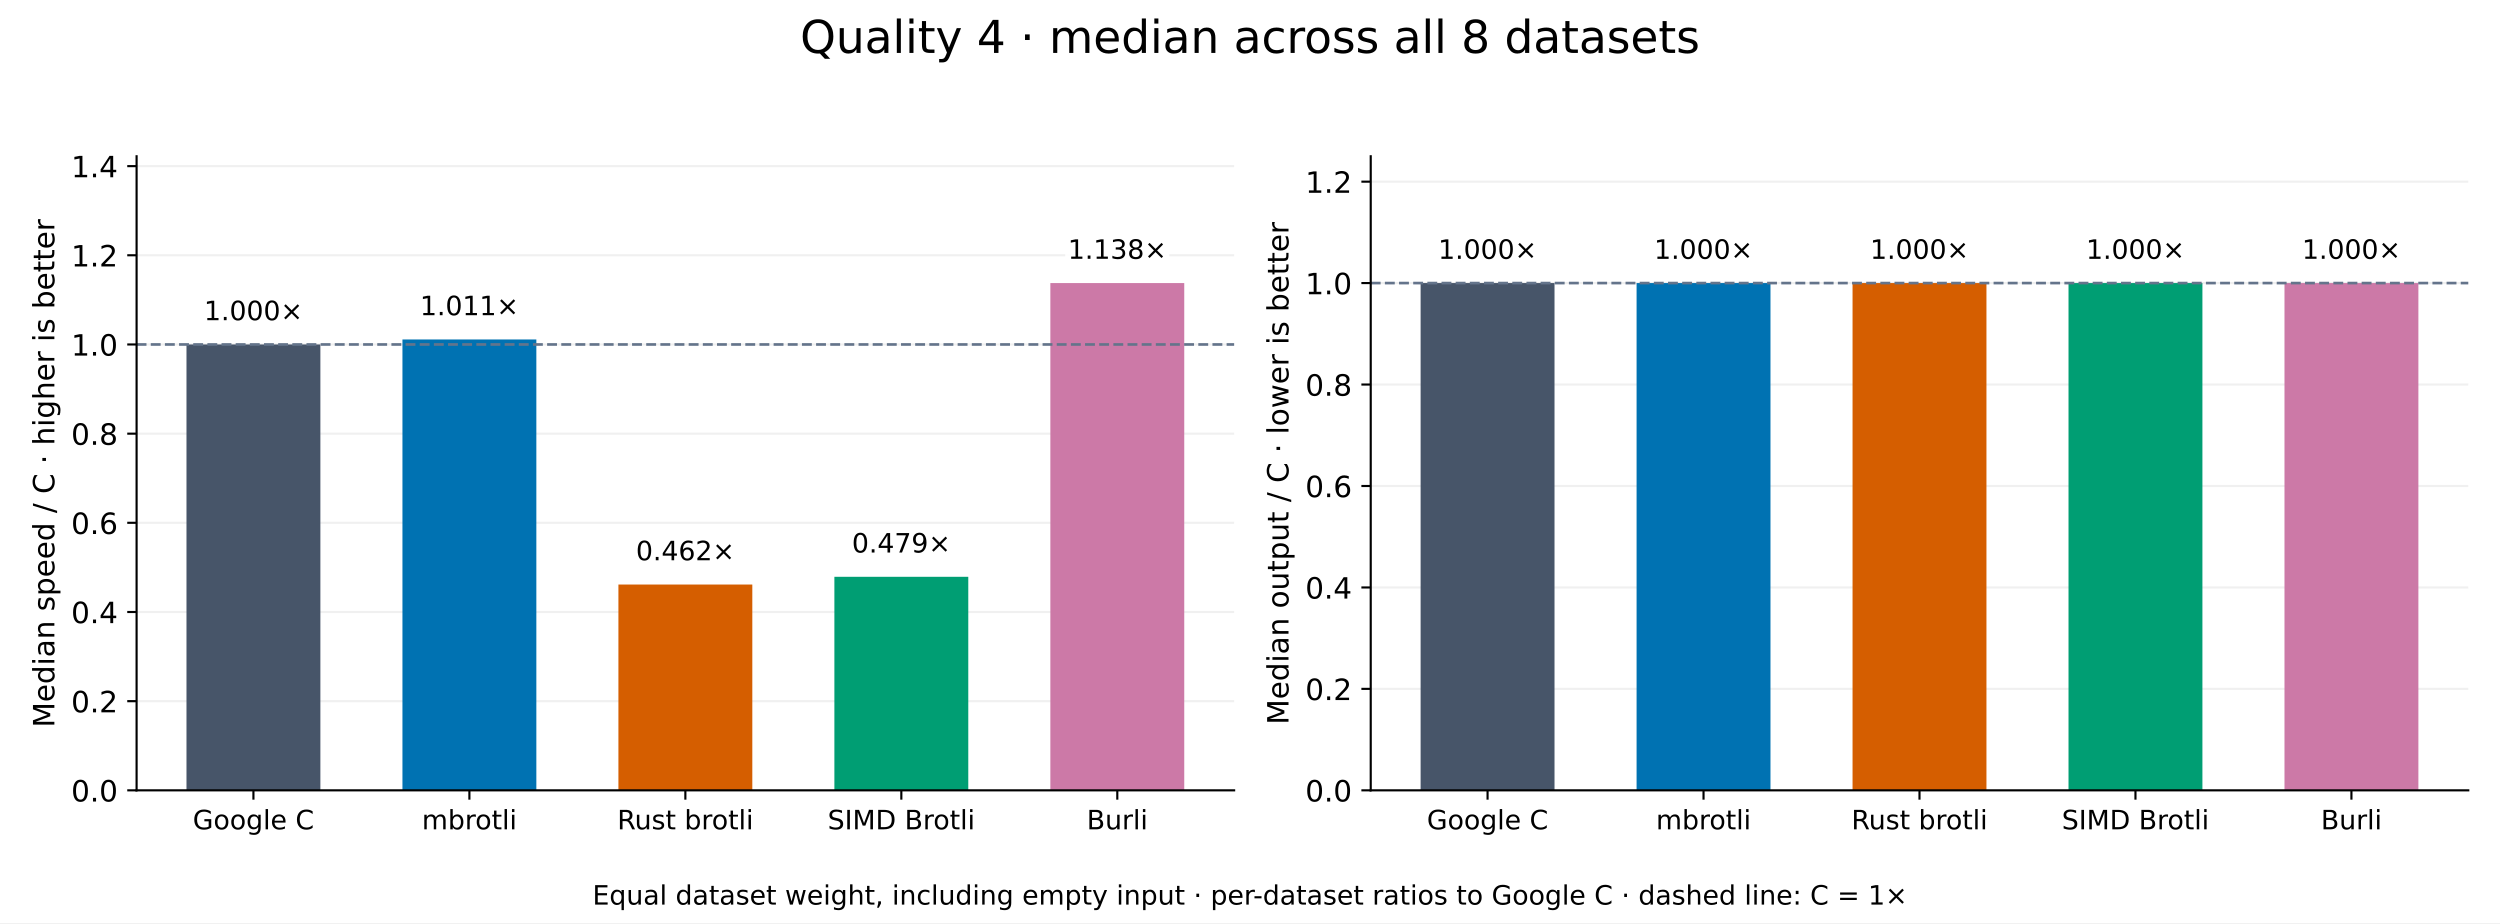
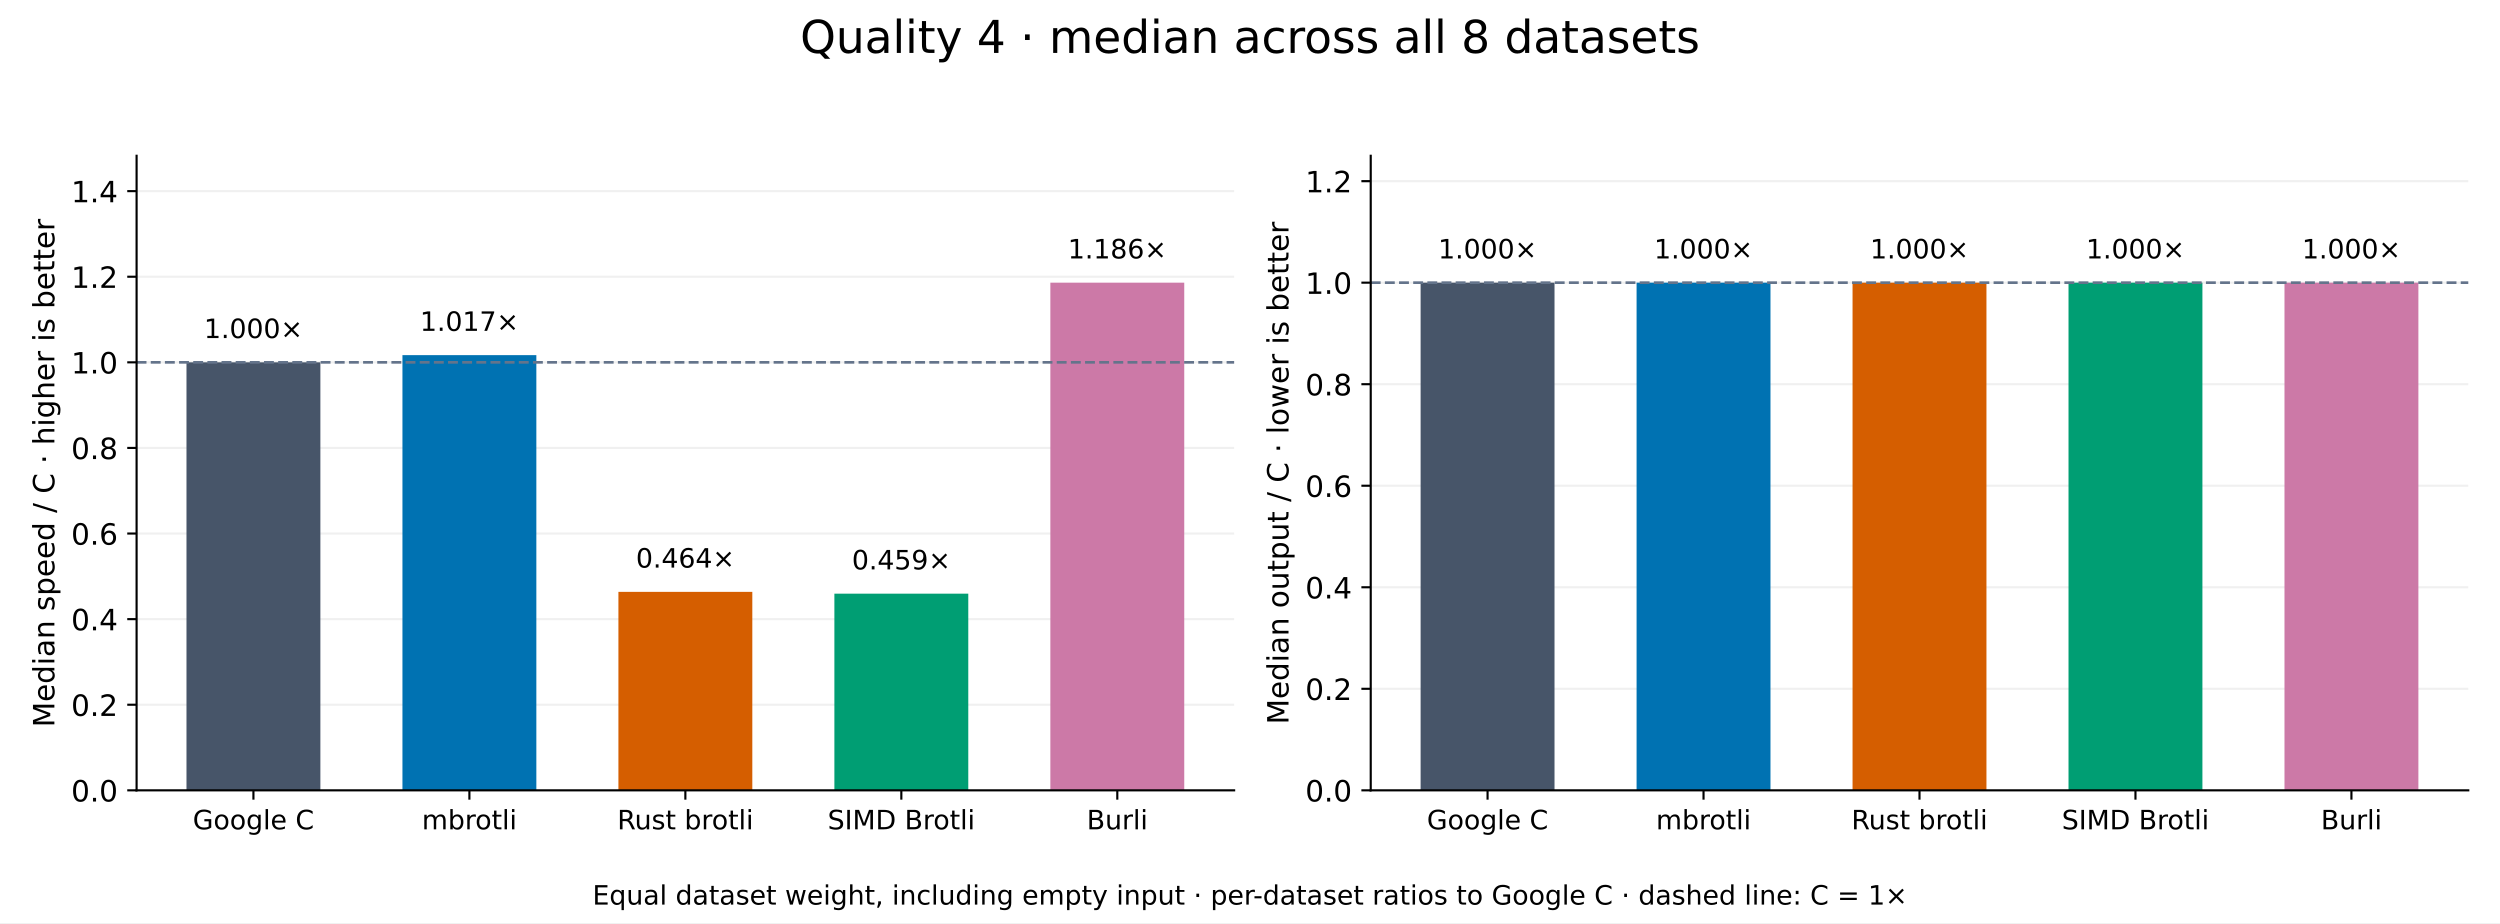
<svg xmlns="http://www.w3.org/2000/svg" xmlns:xlink="http://www.w3.org/1999/xlink" width="936pt" height="345.6pt" viewBox="0 0 936 345.6" version="1.1">
  <defs>
    <style type="text/css">*{stroke-linejoin: round; stroke-linecap: butt}</style>
  </defs>
  <g id="figure_1">
    <g id="patch_1">
      <path d="M 0 345.6 L 936 345.6 L 936 0 L 0 0 z " style="fill: #ffffff" />
    </g>
    <g id="axes_1">
      <g id="patch_2">
-         <path d="M 51.14 295.904 L 462.06 295.904 L 462.06 58.506 L 51.14 58.506 z " style="fill: #ffffff" />
+         <path d="M 51.14 295.904 L 462.06 295.904 L 462.06 58.32 L 51.14 58.32 z " style="fill: #ffffff" />
      </g>
      <g id="matplotlib.axis_1">
        <g id="xtick_1">
          <g id="line2d_1">
            <defs>
              <path id="m98f23d96c9" d="M 0 0 L 0 3.5 " style="stroke: #000000; stroke-width: 0.8" />
            </defs>
            <g>
              <use xlink:href="#m98f23d96c9" x="94.884" y="295.904" style="stroke: #000000; stroke-width: 0.8" />
            </g>
          </g>
          <g id="text_1">
            <text style="font-size: 10px; font-family: 'DejaVu Sans', 'Bitstream Vera Sans', 'Computer Modern Sans Serif', 'Lucida Grande', 'Verdana', 'Geneva', 'Lucid', 'Arial', 'Helvetica', 'Avant Garde', sans-serif; text-anchor: middle" x="94.884" y="310.502" transform="rotate(-0 94.88414 310.5024)">Google C</text>
          </g>
        </g>
        <g id="xtick_2">
          <g id="line2d_2">
            <g>
              <use xlink:href="#m98f23d96c9" x="175.742" y="295.904" style="stroke: #000000; stroke-width: 0.8" />
            </g>
          </g>
          <g id="text_2">
            <text style="font-size: 10px; font-family: 'DejaVu Sans', 'Bitstream Vera Sans', 'Computer Modern Sans Serif', 'Lucida Grande', 'Verdana', 'Geneva', 'Lucid', 'Arial', 'Helvetica', 'Avant Garde', sans-serif; text-anchor: middle" x="175.742" y="310.502" transform="rotate(-0 175.7421 310.5024)">mbrotli</text>
          </g>
        </g>
        <g id="xtick_3">
          <g id="line2d_3">
            <g>
              <use xlink:href="#m98f23d96c9" x="256.6" y="295.904" style="stroke: #000000; stroke-width: 0.8" />
            </g>
          </g>
          <g id="text_3">
            <text style="font-size: 10px; font-family: 'DejaVu Sans', 'Bitstream Vera Sans', 'Computer Modern Sans Serif', 'Lucida Grande', 'Verdana', 'Geneva', 'Lucid', 'Arial', 'Helvetica', 'Avant Garde', sans-serif; text-anchor: middle" x="256.6" y="310.502" transform="rotate(-0 256.6 310.5024)">Rust brotli</text>
          </g>
        </g>
        <g id="xtick_4">
          <g id="line2d_4">
            <g>
              <use xlink:href="#m98f23d96c9" x="337.458" y="295.904" style="stroke: #000000; stroke-width: 0.8" />
            </g>
          </g>
          <g id="text_4">
            <text style="font-size: 10px; font-family: 'DejaVu Sans', 'Bitstream Vera Sans', 'Computer Modern Sans Serif', 'Lucida Grande', 'Verdana', 'Geneva', 'Lucid', 'Arial', 'Helvetica', 'Avant Garde', sans-serif; text-anchor: middle" x="337.458" y="310.502" transform="rotate(-0 337.4579 310.5024)">SIMD Brotli</text>
          </g>
        </g>
        <g id="xtick_5">
          <g id="line2d_5">
            <g>
              <use xlink:href="#m98f23d96c9" x="418.316" y="295.904" style="stroke: #000000; stroke-width: 0.8" />
            </g>
          </g>
          <g id="text_5">
            <text style="font-size: 10px; font-family: 'DejaVu Sans', 'Bitstream Vera Sans', 'Computer Modern Sans Serif', 'Lucida Grande', 'Verdana', 'Geneva', 'Lucid', 'Arial', 'Helvetica', 'Avant Garde', sans-serif; text-anchor: middle" x="418.316" y="310.502" transform="rotate(-0 418.3159 310.5024)">Burli</text>
          </g>
        </g>
      </g>
      <g id="matplotlib.axis_2">
        <g id="ytick_1">
          <g id="line2d_6">
-             <path d="M 51.14 295.904 L 462.06 295.904 " clip-path="url(#p4c09dacea6)" style="fill: none; stroke: #b0b0b0; stroke-opacity: 0.18; stroke-width: 0.8; stroke-linecap: square" />
+             <path d="M 51.14 295.904 L 462.06 295.904 " clip-path="url(#p202fe9cc14)" style="fill: none; stroke: #b0b0b0; stroke-opacity: 0.18; stroke-width: 0.8; stroke-linecap: square" />
          </g>
          <g id="line2d_7">
            <defs>
              <path id="m8744dde736" d="M 0 0 L -3.5 0 " style="stroke: #000000; stroke-width: 0.8" />
            </defs>
            <g>
              <use xlink:href="#m8744dde736" x="51.14" y="295.904" style="stroke: #000000; stroke-width: 0.8" />
            </g>
          </g>
          <g id="text_6">
            <text style="font-size: 11px; font-family: 'DejaVu Sans', 'Bitstream Vera Sans', 'Computer Modern Sans Serif', 'Lucida Grande', 'Verdana', 'Geneva', 'Lucid', 'Arial', 'Helvetica', 'Avant Garde', sans-serif; text-anchor: end" x="44.14" y="300.083" transform="rotate(-0 44.14 300.0831)">0.0</text>
          </g>
        </g>
        <g id="ytick_2">
          <g id="line2d_8">
-             <path d="M 51.14 262.517 L 462.06 262.517 " clip-path="url(#p4c09dacea6)" style="fill: none; stroke: #b0b0b0; stroke-opacity: 0.18; stroke-width: 0.8; stroke-linecap: square" />
+             <path d="M 51.14 263.855 L 462.06 263.855 " clip-path="url(#p202fe9cc14)" style="fill: none; stroke: #b0b0b0; stroke-opacity: 0.18; stroke-width: 0.8; stroke-linecap: square" />
          </g>
          <g id="line2d_9">
            <g>
-               <use xlink:href="#m8744dde736" x="51.14" y="262.517" style="stroke: #000000; stroke-width: 0.8" />
+               <use xlink:href="#m8744dde736" x="51.14" y="263.855" style="stroke: #000000; stroke-width: 0.8" />
            </g>
          </g>
          <g id="text_7">
-             <text style="font-size: 11px; font-family: 'DejaVu Sans', 'Bitstream Vera Sans', 'Computer Modern Sans Serif', 'Lucida Grande', 'Verdana', 'Geneva', 'Lucid', 'Arial', 'Helvetica', 'Avant Garde', sans-serif; text-anchor: end" x="44.14" y="266.696" transform="rotate(-0 44.14 266.696)">0.2</text>
+             <text style="font-size: 11px; font-family: 'DejaVu Sans', 'Bitstream Vera Sans', 'Computer Modern Sans Serif', 'Lucida Grande', 'Verdana', 'Geneva', 'Lucid', 'Arial', 'Helvetica', 'Avant Garde', sans-serif; text-anchor: end" x="44.14" y="268.034" transform="rotate(-0 44.14 268.0338)">0.2</text>
          </g>
        </g>
        <g id="ytick_3">
          <g id="line2d_10">
-             <path d="M 51.14 229.13 L 462.06 229.13 " clip-path="url(#p4c09dacea6)" style="fill: none; stroke: #b0b0b0; stroke-opacity: 0.18; stroke-width: 0.8; stroke-linecap: square" />
+             <path d="M 51.14 231.805 L 462.06 231.805 " clip-path="url(#p202fe9cc14)" style="fill: none; stroke: #b0b0b0; stroke-opacity: 0.18; stroke-width: 0.8; stroke-linecap: square" />
          </g>
          <g id="line2d_11">
            <g>
-               <use xlink:href="#m8744dde736" x="51.14" y="229.13" style="stroke: #000000; stroke-width: 0.8" />
+               <use xlink:href="#m8744dde736" x="51.14" y="231.805" style="stroke: #000000; stroke-width: 0.8" />
            </g>
          </g>
          <g id="text_8">
-             <text style="font-size: 11px; font-family: 'DejaVu Sans', 'Bitstream Vera Sans', 'Computer Modern Sans Serif', 'Lucida Grande', 'Verdana', 'Geneva', 'Lucid', 'Arial', 'Helvetica', 'Avant Garde', sans-serif; text-anchor: end" x="44.14" y="233.309" transform="rotate(-0 44.14 233.3088)">0.4</text>
+             <text style="font-size: 11px; font-family: 'DejaVu Sans', 'Bitstream Vera Sans', 'Computer Modern Sans Serif', 'Lucida Grande', 'Verdana', 'Geneva', 'Lucid', 'Arial', 'Helvetica', 'Avant Garde', sans-serif; text-anchor: end" x="44.14" y="235.984" transform="rotate(-0 44.14 235.9844)">0.4</text>
          </g>
        </g>
        <g id="ytick_4">
          <g id="line2d_12">
-             <path d="M 51.14 195.743 L 462.06 195.743 " clip-path="url(#p4c09dacea6)" style="fill: none; stroke: #b0b0b0; stroke-opacity: 0.18; stroke-width: 0.8; stroke-linecap: square" />
+             <path d="M 51.14 199.756 L 462.06 199.756 " clip-path="url(#p202fe9cc14)" style="fill: none; stroke: #b0b0b0; stroke-opacity: 0.18; stroke-width: 0.8; stroke-linecap: square" />
          </g>
          <g id="line2d_13">
            <g>
-               <use xlink:href="#m8744dde736" x="51.14" y="195.743" style="stroke: #000000; stroke-width: 0.8" />
+               <use xlink:href="#m8744dde736" x="51.14" y="199.756" style="stroke: #000000; stroke-width: 0.8" />
            </g>
          </g>
          <g id="text_9">
-             <text style="font-size: 11px; font-family: 'DejaVu Sans', 'Bitstream Vera Sans', 'Computer Modern Sans Serif', 'Lucida Grande', 'Verdana', 'Geneva', 'Lucid', 'Arial', 'Helvetica', 'Avant Garde', sans-serif; text-anchor: end" x="44.14" y="199.922" transform="rotate(-0 44.14 199.9217)">0.6</text>
+             <text style="font-size: 11px; font-family: 'DejaVu Sans', 'Bitstream Vera Sans', 'Computer Modern Sans Serif', 'Lucida Grande', 'Verdana', 'Geneva', 'Lucid', 'Arial', 'Helvetica', 'Avant Garde', sans-serif; text-anchor: end" x="44.14" y="203.935" transform="rotate(-0 44.14 203.935)">0.6</text>
          </g>
        </g>
        <g id="ytick_5">
          <g id="line2d_14">
-             <path d="M 51.14 162.355 L 462.06 162.355 " clip-path="url(#p4c09dacea6)" style="fill: none; stroke: #b0b0b0; stroke-opacity: 0.18; stroke-width: 0.8; stroke-linecap: square" />
+             <path d="M 51.14 167.706 L 462.06 167.706 " clip-path="url(#p202fe9cc14)" style="fill: none; stroke: #b0b0b0; stroke-opacity: 0.18; stroke-width: 0.8; stroke-linecap: square" />
          </g>
          <g id="line2d_15">
            <g>
-               <use xlink:href="#m8744dde736" x="51.14" y="162.355" style="stroke: #000000; stroke-width: 0.8" />
+               <use xlink:href="#m8744dde736" x="51.14" y="167.706" style="stroke: #000000; stroke-width: 0.8" />
            </g>
          </g>
          <g id="text_10">
-             <text style="font-size: 11px; font-family: 'DejaVu Sans', 'Bitstream Vera Sans', 'Computer Modern Sans Serif', 'Lucida Grande', 'Verdana', 'Geneva', 'Lucid', 'Arial', 'Helvetica', 'Avant Garde', sans-serif; text-anchor: end" x="44.14" y="166.535" transform="rotate(-0 44.14 166.5345)">0.8</text>
+             <text style="font-size: 11px; font-family: 'DejaVu Sans', 'Bitstream Vera Sans', 'Computer Modern Sans Serif', 'Lucida Grande', 'Verdana', 'Geneva', 'Lucid', 'Arial', 'Helvetica', 'Avant Garde', sans-serif; text-anchor: end" x="44.14" y="171.886" transform="rotate(-0 44.14 171.8856)">0.8</text>
          </g>
        </g>
        <g id="ytick_6">
          <g id="line2d_16">
-             <path d="M 51.14 128.968 L 462.06 128.968 " clip-path="url(#p4c09dacea6)" style="fill: none; stroke: #b0b0b0; stroke-opacity: 0.18; stroke-width: 0.8; stroke-linecap: square" />
+             <path d="M 51.14 135.657 L 462.06 135.657 " clip-path="url(#p202fe9cc14)" style="fill: none; stroke: #b0b0b0; stroke-opacity: 0.18; stroke-width: 0.8; stroke-linecap: square" />
          </g>
          <g id="line2d_17">
            <g>
-               <use xlink:href="#m8744dde736" x="51.14" y="128.968" style="stroke: #000000; stroke-width: 0.8" />
+               <use xlink:href="#m8744dde736" x="51.14" y="135.657" style="stroke: #000000; stroke-width: 0.8" />
            </g>
          </g>
          <g id="text_11">
-             <text style="font-size: 11px; font-family: 'DejaVu Sans', 'Bitstream Vera Sans', 'Computer Modern Sans Serif', 'Lucida Grande', 'Verdana', 'Geneva', 'Lucid', 'Arial', 'Helvetica', 'Avant Garde', sans-serif; text-anchor: end" x="44.14" y="133.147" transform="rotate(-0 44.14 133.1474)">1.0</text>
+             <text style="font-size: 11px; font-family: 'DejaVu Sans', 'Bitstream Vera Sans', 'Computer Modern Sans Serif', 'Lucida Grande', 'Verdana', 'Geneva', 'Lucid', 'Arial', 'Helvetica', 'Avant Garde', sans-serif; text-anchor: end" x="44.14" y="139.836" transform="rotate(-0 44.14 139.8363)">1.0</text>
          </g>
        </g>
        <g id="ytick_7">
          <g id="line2d_18">
-             <path d="M 51.14 95.581 L 462.06 95.581 " clip-path="url(#p4c09dacea6)" style="fill: none; stroke: #b0b0b0; stroke-opacity: 0.18; stroke-width: 0.8; stroke-linecap: square" />
+             <path d="M 51.14 103.608 L 462.06 103.608 " clip-path="url(#p202fe9cc14)" style="fill: none; stroke: #b0b0b0; stroke-opacity: 0.18; stroke-width: 0.8; stroke-linecap: square" />
          </g>
          <g id="line2d_19">
            <g>
-               <use xlink:href="#m8744dde736" x="51.14" y="95.581" style="stroke: #000000; stroke-width: 0.8" />
+               <use xlink:href="#m8744dde736" x="51.14" y="103.608" style="stroke: #000000; stroke-width: 0.8" />
            </g>
          </g>
          <g id="text_12">
-             <text style="font-size: 11px; font-family: 'DejaVu Sans', 'Bitstream Vera Sans', 'Computer Modern Sans Serif', 'Lucida Grande', 'Verdana', 'Geneva', 'Lucid', 'Arial', 'Helvetica', 'Avant Garde', sans-serif; text-anchor: end" x="44.14" y="99.76" transform="rotate(-0 44.14 99.76024)">1.2</text>
+             <text style="font-size: 11px; font-family: 'DejaVu Sans', 'Bitstream Vera Sans', 'Computer Modern Sans Serif', 'Lucida Grande', 'Verdana', 'Geneva', 'Lucid', 'Arial', 'Helvetica', 'Avant Garde', sans-serif; text-anchor: end" x="44.14" y="107.787" transform="rotate(-0 44.14 107.7869)">1.2</text>
          </g>
        </g>
        <g id="ytick_8">
          <g id="line2d_20">
-             <path d="M 51.14 62.194 L 462.06 62.194 " clip-path="url(#p4c09dacea6)" style="fill: none; stroke: #b0b0b0; stroke-opacity: 0.18; stroke-width: 0.8; stroke-linecap: square" />
+             <path d="M 51.14 71.558 L 462.06 71.558 " clip-path="url(#p202fe9cc14)" style="fill: none; stroke: #b0b0b0; stroke-opacity: 0.18; stroke-width: 0.8; stroke-linecap: square" />
          </g>
          <g id="line2d_21">
            <g>
-               <use xlink:href="#m8744dde736" x="51.14" y="62.194" style="stroke: #000000; stroke-width: 0.8" />
+               <use xlink:href="#m8744dde736" x="51.14" y="71.558" style="stroke: #000000; stroke-width: 0.8" />
            </g>
          </g>
          <g id="text_13">
-             <text style="font-size: 11px; font-family: 'DejaVu Sans', 'Bitstream Vera Sans', 'Computer Modern Sans Serif', 'Lucida Grande', 'Verdana', 'Geneva', 'Lucid', 'Arial', 'Helvetica', 'Avant Garde', sans-serif; text-anchor: end" x="44.14" y="66.373" transform="rotate(-0 44.14 66.37309)">1.4</text>
+             <text style="font-size: 11px; font-family: 'DejaVu Sans', 'Bitstream Vera Sans', 'Computer Modern Sans Serif', 'Lucida Grande', 'Verdana', 'Geneva', 'Lucid', 'Arial', 'Helvetica', 'Avant Garde', sans-serif; text-anchor: end" x="44.14" y="75.737" transform="rotate(-0 44.14 75.7375)">1.4</text>
          </g>
        </g>
        <g id="text_14">
-           <text style="font-size: 11px; font-family: 'DejaVu Sans', 'Bitstream Vera Sans', 'Computer Modern Sans Serif', 'Lucida Grande', 'Verdana', 'Geneva', 'Lucid', 'Arial', 'Helvetica', 'Avant Garde', sans-serif; text-anchor: middle" x="20.359" y="177.205" transform="rotate(-90 20.35891 177.2051)">Median speed / C · higher is better</text>
+           <text style="font-size: 11px; font-family: 'DejaVu Sans', 'Bitstream Vera Sans', 'Computer Modern Sans Serif', 'Lucida Grande', 'Verdana', 'Geneva', 'Lucid', 'Arial', 'Helvetica', 'Avant Garde', sans-serif; text-anchor: middle" x="20.359" y="177.112" transform="rotate(-90 20.35891 177.112)">Median speed / C · higher is better</text>
        </g>
      </g>
      <g id="patch_3">
-         <path d="M 69.818 295.904 L 119.95 295.904 L 119.95 128.968 L 69.818 128.968 z " clip-path="url(#p4c09dacea6)" style="fill: #475569" />
+         <path d="M 69.818 295.904 L 119.95 295.904 L 119.95 135.657 L 69.818 135.657 z " clip-path="url(#p202fe9cc14)" style="fill: #475569" />
      </g>
      <g id="patch_4">
-         <path d="M 150.676 295.904 L 200.808 295.904 L 200.808 127.1 L 150.676 127.1 z " clip-path="url(#p4c09dacea6)" style="fill: #0072b2" />
+         <path d="M 150.676 295.904 L 200.808 295.904 L 200.808 132.966 L 150.676 132.966 z " clip-path="url(#p202fe9cc14)" style="fill: #0072b2" />
      </g>
      <g id="patch_5">
-         <path d="M 231.534 295.904 L 281.666 295.904 L 281.666 218.841 L 231.534 218.841 z " clip-path="url(#p4c09dacea6)" style="fill: #d55e00" />
+         <path d="M 231.534 295.904 L 281.666 295.904 L 281.666 221.596 L 231.534 221.596 z " clip-path="url(#p202fe9cc14)" style="fill: #d55e00" />
      </g>
      <g id="patch_6">
-         <path d="M 312.392 295.904 L 362.524 295.904 L 362.524 215.952 L 312.392 215.952 z " clip-path="url(#p4c09dacea6)" style="fill: #009e73" />
+         <path d="M 312.392 295.904 L 362.524 295.904 L 362.524 222.274 L 312.392 222.274 z " clip-path="url(#p202fe9cc14)" style="fill: #009e73" />
      </g>
      <g id="patch_7">
-         <path d="M 393.25 295.904 L 443.382 295.904 L 443.382 105.986 L 393.25 105.986 z " clip-path="url(#p4c09dacea6)" style="fill: #cc79a7" />
+         <path d="M 393.25 295.904 L 443.382 295.904 L 443.382 105.837 L 393.25 105.837 z " clip-path="url(#p202fe9cc14)" style="fill: #cc79a7" />
      </g>
      <g id="line2d_22">
-         <path d="M 51.14 128.968 L 462.06 128.968 " clip-path="url(#p4c09dacea6)" style="fill: none; stroke-dasharray: 3.7,1.6; stroke-dashoffset: 0; stroke: #64748b" />
+         <path d="M 51.14 135.657 L 462.06 135.657 " clip-path="url(#p202fe9cc14)" style="fill: none; stroke-dasharray: 3.7,1.6; stroke-dashoffset: 0; stroke: #64748b" />
      </g>
      <g id="patch_8">
-         <path d="M 51.14 295.904 L 51.14 58.506 " style="fill: none; stroke: #000000; stroke-width: 0.8; stroke-linejoin: miter; stroke-linecap: square" />
+         <path d="M 51.14 295.904 L 51.14 58.32 " style="fill: none; stroke: #000000; stroke-width: 0.8; stroke-linejoin: miter; stroke-linecap: square" />
      </g>
      <g id="patch_9">
        <path d="M 51.14 295.904 L 462.06 295.904 " style="fill: none; stroke: #000000; stroke-width: 0.8; stroke-linejoin: miter; stroke-linecap: square" />
      </g>
      <g id="text_15">
        <g id="patch_10">
-           <path d="M 75.38 122.968 L 114.388 122.968 L 114.388 111.29 L 75.38 111.29 z " style="fill: #ffffff; opacity: 0.9" />
-         </g>
-         <text style="font-size: 10px; font-family: 'DejaVu Sans', 'Bitstream Vera Sans', 'Computer Modern Sans Serif', 'Lucida Grande', 'Verdana', 'Geneva', 'Lucid', 'Arial', 'Helvetica', 'Avant Garde', sans-serif; text-anchor: middle" x="94.884" y="119.889" transform="rotate(-0 94.88414 119.8886)">1.000×</text>
+           <path d="M 75.38 129.657 L 114.388 129.657 L 114.388 117.979 L 75.38 117.979 z " style="fill: #ffffff; opacity: 0.9" />
+         </g>
+         <text style="font-size: 10px; font-family: 'DejaVu Sans', 'Bitstream Vera Sans', 'Computer Modern Sans Serif', 'Lucida Grande', 'Verdana', 'Geneva', 'Lucid', 'Arial', 'Helvetica', 'Avant Garde', sans-serif; text-anchor: middle" x="94.884" y="126.577" transform="rotate(-0 94.88414 126.5774)">1.000×</text>
      </g>
      <g id="text_16">
        <g id="patch_11">
-           <path d="M 156.238 121.1 L 195.246 121.1 L 195.246 109.422 L 156.238 109.422 z " style="fill: #ffffff; opacity: 0.9" />
-         </g>
-         <text style="font-size: 10px; font-family: 'DejaVu Sans', 'Bitstream Vera Sans', 'Computer Modern Sans Serif', 'Lucida Grande', 'Verdana', 'Geneva', 'Lucid', 'Arial', 'Helvetica', 'Avant Garde', sans-serif; text-anchor: middle" x="175.742" y="118.02" transform="rotate(-0 175.7421 118.02)">1.011×</text>
+           <path d="M 156.238 126.966 L 195.246 126.966 L 195.246 115.287 L 156.238 115.287 z " style="fill: #ffffff; opacity: 0.9" />
+         </g>
+         <text style="font-size: 10px; font-family: 'DejaVu Sans', 'Bitstream Vera Sans', 'Computer Modern Sans Serif', 'Lucida Grande', 'Verdana', 'Geneva', 'Lucid', 'Arial', 'Helvetica', 'Avant Garde', sans-serif; text-anchor: middle" x="175.742" y="123.886" transform="rotate(-0 175.7421 123.8859)">1.017×</text>
      </g>
      <g id="text_17">
        <g id="patch_12">
-           <path d="M 237.096 212.841 L 276.104 212.841 L 276.104 201.163 L 237.096 201.163 z " style="fill: #ffffff; opacity: 0.9" />
-         </g>
-         <text style="font-size: 10px; font-family: 'DejaVu Sans', 'Bitstream Vera Sans', 'Computer Modern Sans Serif', 'Lucida Grande', 'Verdana', 'Geneva', 'Lucid', 'Arial', 'Helvetica', 'Avant Garde', sans-serif; text-anchor: middle" x="256.6" y="209.761" transform="rotate(-0 256.6 209.7612)">0.462×</text>
+           <path d="M 237.096 215.596 L 276.104 215.596 L 276.104 203.917 L 237.096 203.917 z " style="fill: #ffffff; opacity: 0.9" />
+         </g>
+         <text style="font-size: 10px; font-family: 'DejaVu Sans', 'Bitstream Vera Sans', 'Computer Modern Sans Serif', 'Lucida Grande', 'Verdana', 'Geneva', 'Lucid', 'Arial', 'Helvetica', 'Avant Garde', sans-serif; text-anchor: middle" x="256.6" y="212.516" transform="rotate(-0 256.6 212.5158)">0.464×</text>
      </g>
      <g id="text_18">
        <g id="patch_13">
-           <path d="M 317.954 209.952 L 356.962 209.952 L 356.962 198.274 L 317.954 198.274 z " style="fill: #ffffff; opacity: 0.9" />
-         </g>
-         <text style="font-size: 10px; font-family: 'DejaVu Sans', 'Bitstream Vera Sans', 'Computer Modern Sans Serif', 'Lucida Grande', 'Verdana', 'Geneva', 'Lucid', 'Arial', 'Helvetica', 'Avant Garde', sans-serif; text-anchor: middle" x="337.458" y="206.873" transform="rotate(-0 337.4579 206.8726)">0.479×</text>
+           <path d="M 317.954 216.274 L 356.962 216.274 L 356.962 204.596 L 317.954 204.596 z " style="fill: #ffffff; opacity: 0.9" />
+         </g>
+         <text style="font-size: 10px; font-family: 'DejaVu Sans', 'Bitstream Vera Sans', 'Computer Modern Sans Serif', 'Lucida Grande', 'Verdana', 'Geneva', 'Lucid', 'Arial', 'Helvetica', 'Avant Garde', sans-serif; text-anchor: middle" x="337.458" y="213.194" transform="rotate(-0 337.4579 213.1942)">0.459×</text>
      </g>
      <g id="text_19">
        <g id="patch_14">
-           <path d="M 398.812 99.986 L 437.82 99.986 L 437.82 88.308 L 398.812 88.308 z " style="fill: #ffffff; opacity: 0.9" />
-         </g>
-         <text style="font-size: 10px; font-family: 'DejaVu Sans', 'Bitstream Vera Sans', 'Computer Modern Sans Serif', 'Lucida Grande', 'Verdana', 'Geneva', 'Lucid', 'Arial', 'Helvetica', 'Avant Garde', sans-serif; text-anchor: middle" x="418.316" y="96.906" transform="rotate(-0 418.3159 96.90605)">1.138×</text>
+           <path d="M 398.812 99.837 L 437.82 99.837 L 437.82 88.159 L 398.812 88.159 z " style="fill: #ffffff; opacity: 0.9" />
+         </g>
+         <text style="font-size: 10px; font-family: 'DejaVu Sans', 'Bitstream Vera Sans', 'Computer Modern Sans Serif', 'Lucida Grande', 'Verdana', 'Geneva', 'Lucid', 'Arial', 'Helvetica', 'Avant Garde', sans-serif; text-anchor: middle" x="418.316" y="96.757" transform="rotate(-0 418.3159 96.75711)">1.186×</text>
      </g>
    </g>
    <g id="axes_2">
      <g id="patch_15">
-         <path d="M 513.2 295.904 L 924.12 295.904 L 924.12 58.506 L 513.2 58.506 z " style="fill: #ffffff" />
+         <path d="M 513.2 295.904 L 924.12 295.904 L 924.12 58.32 L 513.2 58.32 z " style="fill: #ffffff" />
      </g>
      <g id="matplotlib.axis_3">
        <g id="xtick_6">
          <g id="line2d_23">
            <g>
              <use xlink:href="#m98f23d96c9" x="556.944" y="295.904" style="stroke: #000000; stroke-width: 0.8" />
            </g>
          </g>
          <g id="text_20">
            <text style="font-size: 10px; font-family: 'DejaVu Sans', 'Bitstream Vera Sans', 'Computer Modern Sans Serif', 'Lucida Grande', 'Verdana', 'Geneva', 'Lucid', 'Arial', 'Helvetica', 'Avant Garde', sans-serif; text-anchor: middle" x="556.944" y="310.502" transform="rotate(-0 556.9441 310.5024)">Google C</text>
          </g>
        </g>
        <g id="xtick_7">
          <g id="line2d_24">
            <g>
              <use xlink:href="#m98f23d96c9" x="637.802" y="295.904" style="stroke: #000000; stroke-width: 0.8" />
            </g>
          </g>
          <g id="text_21">
            <text style="font-size: 10px; font-family: 'DejaVu Sans', 'Bitstream Vera Sans', 'Computer Modern Sans Serif', 'Lucida Grande', 'Verdana', 'Geneva', 'Lucid', 'Arial', 'Helvetica', 'Avant Garde', sans-serif; text-anchor: middle" x="637.802" y="310.502" transform="rotate(-0 637.8021 310.5024)">mbrotli</text>
          </g>
        </g>
        <g id="xtick_8">
          <g id="line2d_25">
            <g>
              <use xlink:href="#m98f23d96c9" x="718.66" y="295.904" style="stroke: #000000; stroke-width: 0.8" />
            </g>
          </g>
          <g id="text_22">
            <text style="font-size: 10px; font-family: 'DejaVu Sans', 'Bitstream Vera Sans', 'Computer Modern Sans Serif', 'Lucida Grande', 'Verdana', 'Geneva', 'Lucid', 'Arial', 'Helvetica', 'Avant Garde', sans-serif; text-anchor: middle" x="718.66" y="310.502" transform="rotate(-0 718.66 310.5024)">Rust brotli</text>
          </g>
        </g>
        <g id="xtick_9">
          <g id="line2d_26">
            <g>
              <use xlink:href="#m98f23d96c9" x="799.518" y="295.904" style="stroke: #000000; stroke-width: 0.8" />
            </g>
          </g>
          <g id="text_23">
            <text style="font-size: 10px; font-family: 'DejaVu Sans', 'Bitstream Vera Sans', 'Computer Modern Sans Serif', 'Lucida Grande', 'Verdana', 'Geneva', 'Lucid', 'Arial', 'Helvetica', 'Avant Garde', sans-serif; text-anchor: middle" x="799.518" y="310.502" transform="rotate(-0 799.5179 310.5024)">SIMD Brotli</text>
          </g>
        </g>
        <g id="xtick_10">
          <g id="line2d_27">
            <g>
              <use xlink:href="#m98f23d96c9" x="880.376" y="295.904" style="stroke: #000000; stroke-width: 0.8" />
            </g>
          </g>
          <g id="text_24">
            <text style="font-size: 10px; font-family: 'DejaVu Sans', 'Bitstream Vera Sans', 'Computer Modern Sans Serif', 'Lucida Grande', 'Verdana', 'Geneva', 'Lucid', 'Arial', 'Helvetica', 'Avant Garde', sans-serif; text-anchor: middle" x="880.376" y="310.502" transform="rotate(-0 880.3759 310.5024)">Burli</text>
          </g>
        </g>
      </g>
      <g id="matplotlib.axis_4">
        <g id="ytick_9">
          <g id="line2d_28">
-             <path d="M 513.2 295.904 L 924.12 295.904 " clip-path="url(#p2da4f333d1)" style="fill: none; stroke: #b0b0b0; stroke-opacity: 0.18; stroke-width: 0.8; stroke-linecap: square" />
+             <path d="M 513.2 295.904 L 924.12 295.904 " clip-path="url(#p915fbcf54a)" style="fill: none; stroke: #b0b0b0; stroke-opacity: 0.18; stroke-width: 0.8; stroke-linecap: square" />
          </g>
          <g id="line2d_29">
            <g>
              <use xlink:href="#m8744dde736" x="513.2" y="295.904" style="stroke: #000000; stroke-width: 0.8" />
            </g>
          </g>
          <g id="text_25">
            <text style="font-size: 11px; font-family: 'DejaVu Sans', 'Bitstream Vera Sans', 'Computer Modern Sans Serif', 'Lucida Grande', 'Verdana', 'Geneva', 'Lucid', 'Arial', 'Helvetica', 'Avant Garde', sans-serif; text-anchor: end" x="506.2" y="300.083" transform="rotate(-0 506.2 300.0831)">0.0</text>
          </g>
        </g>
        <g id="ytick_10">
          <g id="line2d_30">
-             <path d="M 513.2 257.921 L 924.12 257.921 " clip-path="url(#p2da4f333d1)" style="fill: none; stroke: #b0b0b0; stroke-opacity: 0.18; stroke-width: 0.8; stroke-linecap: square" />
+             <path d="M 513.2 257.891 L 924.12 257.891 " clip-path="url(#p915fbcf54a)" style="fill: none; stroke: #b0b0b0; stroke-opacity: 0.18; stroke-width: 0.8; stroke-linecap: square" />
          </g>
          <g id="line2d_31">
            <g>
-               <use xlink:href="#m8744dde736" x="513.2" y="257.921" style="stroke: #000000; stroke-width: 0.8" />
+               <use xlink:href="#m8744dde736" x="513.2" y="257.891" style="stroke: #000000; stroke-width: 0.8" />
            </g>
          </g>
          <g id="text_26">
-             <text style="font-size: 11px; font-family: 'DejaVu Sans', 'Bitstream Vera Sans', 'Computer Modern Sans Serif', 'Lucida Grande', 'Verdana', 'Geneva', 'Lucid', 'Arial', 'Helvetica', 'Avant Garde', sans-serif; text-anchor: end" x="506.2" y="262.1" transform="rotate(-0 506.2 262.1003)">0.2</text>
+             <text style="font-size: 11px; font-family: 'DejaVu Sans', 'Bitstream Vera Sans', 'Computer Modern Sans Serif', 'Lucida Grande', 'Verdana', 'Geneva', 'Lucid', 'Arial', 'Helvetica', 'Avant Garde', sans-serif; text-anchor: end" x="506.2" y="262.07" transform="rotate(-0 506.2 262.0705)">0.2</text>
          </g>
        </g>
        <g id="ytick_11">
          <g id="line2d_32">
-             <path d="M 513.2 219.938 L 924.12 219.938 " clip-path="url(#p2da4f333d1)" style="fill: none; stroke: #b0b0b0; stroke-opacity: 0.18; stroke-width: 0.8; stroke-linecap: square" />
+             <path d="M 513.2 219.879 L 924.12 219.879 " clip-path="url(#p915fbcf54a)" style="fill: none; stroke: #b0b0b0; stroke-opacity: 0.18; stroke-width: 0.8; stroke-linecap: square" />
          </g>
          <g id="line2d_33">
            <g>
-               <use xlink:href="#m8744dde736" x="513.2" y="219.938" style="stroke: #000000; stroke-width: 0.8" />
+               <use xlink:href="#m8744dde736" x="513.2" y="219.879" style="stroke: #000000; stroke-width: 0.8" />
            </g>
          </g>
          <g id="text_27">
-             <text style="font-size: 11px; font-family: 'DejaVu Sans', 'Bitstream Vera Sans', 'Computer Modern Sans Serif', 'Lucida Grande', 'Verdana', 'Geneva', 'Lucid', 'Arial', 'Helvetica', 'Avant Garde', sans-serif; text-anchor: end" x="506.2" y="224.117" transform="rotate(-0 506.2 224.1174)">0.4</text>
+             <text style="font-size: 11px; font-family: 'DejaVu Sans', 'Bitstream Vera Sans', 'Computer Modern Sans Serif', 'Lucida Grande', 'Verdana', 'Geneva', 'Lucid', 'Arial', 'Helvetica', 'Avant Garde', sans-serif; text-anchor: end" x="506.2" y="224.058" transform="rotate(-0 506.2 224.0579)">0.4</text>
          </g>
        </g>
        <g id="ytick_12">
          <g id="line2d_34">
-             <path d="M 513.2 181.955 L 924.12 181.955 " clip-path="url(#p2da4f333d1)" style="fill: none; stroke: #b0b0b0; stroke-opacity: 0.18; stroke-width: 0.8; stroke-linecap: square" />
+             <path d="M 513.2 181.866 L 924.12 181.866 " clip-path="url(#p915fbcf54a)" style="fill: none; stroke: #b0b0b0; stroke-opacity: 0.18; stroke-width: 0.8; stroke-linecap: square" />
          </g>
          <g id="line2d_35">
            <g>
-               <use xlink:href="#m8744dde736" x="513.2" y="181.955" style="stroke: #000000; stroke-width: 0.8" />
+               <use xlink:href="#m8744dde736" x="513.2" y="181.866" style="stroke: #000000; stroke-width: 0.8" />
            </g>
          </g>
          <g id="text_28">
-             <text style="font-size: 11px; font-family: 'DejaVu Sans', 'Bitstream Vera Sans', 'Computer Modern Sans Serif', 'Lucida Grande', 'Verdana', 'Geneva', 'Lucid', 'Arial', 'Helvetica', 'Avant Garde', sans-serif; text-anchor: end" x="506.2" y="186.135" transform="rotate(-0 506.2 186.1346)">0.6</text>
+             <text style="font-size: 11px; font-family: 'DejaVu Sans', 'Bitstream Vera Sans', 'Computer Modern Sans Serif', 'Lucida Grande', 'Verdana', 'Geneva', 'Lucid', 'Arial', 'Helvetica', 'Avant Garde', sans-serif; text-anchor: end" x="506.2" y="186.045" transform="rotate(-0 506.2 186.0452)">0.6</text>
          </g>
        </g>
        <g id="ytick_13">
          <g id="line2d_36">
-             <path d="M 513.2 143.973 L 924.12 143.973 " clip-path="url(#p2da4f333d1)" style="fill: none; stroke: #b0b0b0; stroke-opacity: 0.18; stroke-width: 0.8; stroke-linecap: square" />
+             <path d="M 513.2 143.853 L 924.12 143.853 " clip-path="url(#p915fbcf54a)" style="fill: none; stroke: #b0b0b0; stroke-opacity: 0.18; stroke-width: 0.8; stroke-linecap: square" />
          </g>
          <g id="line2d_37">
            <g>
-               <use xlink:href="#m8744dde736" x="513.2" y="143.973" style="stroke: #000000; stroke-width: 0.8" />
+               <use xlink:href="#m8744dde736" x="513.2" y="143.853" style="stroke: #000000; stroke-width: 0.8" />
            </g>
          </g>
          <g id="text_29">
-             <text style="font-size: 11px; font-family: 'DejaVu Sans', 'Bitstream Vera Sans', 'Computer Modern Sans Serif', 'Lucida Grande', 'Verdana', 'Geneva', 'Lucid', 'Arial', 'Helvetica', 'Avant Garde', sans-serif; text-anchor: end" x="506.2" y="148.152" transform="rotate(-0 506.2 148.1517)">0.8</text>
+             <text style="font-size: 11px; font-family: 'DejaVu Sans', 'Bitstream Vera Sans', 'Computer Modern Sans Serif', 'Lucida Grande', 'Verdana', 'Geneva', 'Lucid', 'Arial', 'Helvetica', 'Avant Garde', sans-serif; text-anchor: end" x="506.2" y="148.033" transform="rotate(-0 506.2 148.0326)">0.8</text>
          </g>
        </g>
        <g id="ytick_14">
          <g id="line2d_38">
-             <path d="M 513.2 105.99 L 924.12 105.99 " clip-path="url(#p2da4f333d1)" style="fill: none; stroke: #b0b0b0; stroke-opacity: 0.18; stroke-width: 0.8; stroke-linecap: square" />
+             <path d="M 513.2 105.841 L 924.12 105.841 " clip-path="url(#p915fbcf54a)" style="fill: none; stroke: #b0b0b0; stroke-opacity: 0.18; stroke-width: 0.8; stroke-linecap: square" />
          </g>
          <g id="line2d_39">
            <g>
-               <use xlink:href="#m8744dde736" x="513.2" y="105.99" style="stroke: #000000; stroke-width: 0.8" />
+               <use xlink:href="#m8744dde736" x="513.2" y="105.841" style="stroke: #000000; stroke-width: 0.8" />
            </g>
          </g>
          <g id="text_30">
-             <text style="font-size: 11px; font-family: 'DejaVu Sans', 'Bitstream Vera Sans', 'Computer Modern Sans Serif', 'Lucida Grande', 'Verdana', 'Geneva', 'Lucid', 'Arial', 'Helvetica', 'Avant Garde', sans-serif; text-anchor: end" x="506.2" y="110.169" transform="rotate(-0 506.2 110.1689)">1.0</text>
+             <text style="font-size: 11px; font-family: 'DejaVu Sans', 'Bitstream Vera Sans', 'Computer Modern Sans Serif', 'Lucida Grande', 'Verdana', 'Geneva', 'Lucid', 'Arial', 'Helvetica', 'Avant Garde', sans-serif; text-anchor: end" x="506.2" y="110.02" transform="rotate(-0 506.2 110.0199)">1.0</text>
          </g>
        </g>
        <g id="ytick_15">
          <g id="line2d_40">
-             <path d="M 513.2 68.007 L 924.12 68.007 " clip-path="url(#p2da4f333d1)" style="fill: none; stroke: #b0b0b0; stroke-opacity: 0.18; stroke-width: 0.8; stroke-linecap: square" />
+             <path d="M 513.2 67.828 L 924.12 67.828 " clip-path="url(#p915fbcf54a)" style="fill: none; stroke: #b0b0b0; stroke-opacity: 0.18; stroke-width: 0.8; stroke-linecap: square" />
          </g>
          <g id="line2d_41">
            <g>
-               <use xlink:href="#m8744dde736" x="513.2" y="68.007" style="stroke: #000000; stroke-width: 0.8" />
+               <use xlink:href="#m8744dde736" x="513.2" y="67.828" style="stroke: #000000; stroke-width: 0.8" />
            </g>
          </g>
          <g id="text_31">
-             <text style="font-size: 11px; font-family: 'DejaVu Sans', 'Bitstream Vera Sans', 'Computer Modern Sans Serif', 'Lucida Grande', 'Verdana', 'Geneva', 'Lucid', 'Arial', 'Helvetica', 'Avant Garde', sans-serif; text-anchor: end" x="506.2" y="72.186" transform="rotate(-0 506.2 72.18601)">1.2</text>
+             <text style="font-size: 11px; font-family: 'DejaVu Sans', 'Bitstream Vera Sans', 'Computer Modern Sans Serif', 'Lucida Grande', 'Verdana', 'Geneva', 'Lucid', 'Arial', 'Helvetica', 'Avant Garde', sans-serif; text-anchor: end" x="506.2" y="72.007" transform="rotate(-0 506.2 72.00729)">1.2</text>
          </g>
        </g>
        <g id="text_32">
-           <text style="font-size: 11px; font-family: 'DejaVu Sans', 'Bitstream Vera Sans', 'Computer Modern Sans Serif', 'Lucida Grande', 'Verdana', 'Geneva', 'Lucid', 'Arial', 'Helvetica', 'Avant Garde', sans-serif; text-anchor: middle" x="482.419" y="177.205" transform="rotate(-90 482.4189 177.2051)">Median output / C · lower is better</text>
+           <text style="font-size: 11px; font-family: 'DejaVu Sans', 'Bitstream Vera Sans', 'Computer Modern Sans Serif', 'Lucida Grande', 'Verdana', 'Geneva', 'Lucid', 'Arial', 'Helvetica', 'Avant Garde', sans-serif; text-anchor: middle" x="482.419" y="177.112" transform="rotate(-90 482.4189 177.112)">Median output / C · lower is better</text>
        </g>
      </g>
      <g id="patch_16">
-         <path d="M 531.878 295.904 L 582.01 295.904 L 582.01 105.99 L 531.878 105.99 z " clip-path="url(#p2da4f333d1)" style="fill: #475569" />
+         <path d="M 531.878 295.904 L 582.01 295.904 L 582.01 105.841 L 531.878 105.841 z " clip-path="url(#p915fbcf54a)" style="fill: #475569" />
      </g>
      <g id="patch_17">
-         <path d="M 612.736 295.904 L 662.868 295.904 L 662.868 105.99 L 612.736 105.99 z " clip-path="url(#p2da4f333d1)" style="fill: #0072b2" />
+         <path d="M 612.736 295.904 L 662.868 295.904 L 662.868 105.841 L 612.736 105.841 z " clip-path="url(#p915fbcf54a)" style="fill: #0072b2" />
      </g>
      <g id="patch_18">
-         <path d="M 693.594 295.904 L 743.726 295.904 L 743.726 105.99 L 693.594 105.99 z " clip-path="url(#p2da4f333d1)" style="fill: #d55e00" />
+         <path d="M 693.594 295.904 L 743.726 295.904 L 743.726 105.841 L 693.594 105.841 z " clip-path="url(#p915fbcf54a)" style="fill: #d55e00" />
      </g>
      <g id="patch_19">
-         <path d="M 774.452 295.904 L 824.584 295.904 L 824.584 105.99 L 774.452 105.99 z " clip-path="url(#p2da4f333d1)" style="fill: #009e73" />
+         <path d="M 774.452 295.904 L 824.584 295.904 L 824.584 105.841 L 774.452 105.841 z " clip-path="url(#p915fbcf54a)" style="fill: #009e73" />
      </g>
      <g id="patch_20">
-         <path d="M 855.31 295.904 L 905.442 295.904 L 905.442 105.986 L 855.31 105.986 z " clip-path="url(#p2da4f333d1)" style="fill: #cc79a7" />
+         <path d="M 855.31 295.904 L 905.442 295.904 L 905.442 105.837 L 855.31 105.837 z " clip-path="url(#p915fbcf54a)" style="fill: #cc79a7" />
      </g>
      <g id="line2d_42">
-         <path d="M 513.2 105.99 L 924.12 105.99 " clip-path="url(#p2da4f333d1)" style="fill: none; stroke-dasharray: 3.7,1.6; stroke-dashoffset: 0; stroke: #64748b" />
+         <path d="M 513.2 105.841 L 924.12 105.841 " clip-path="url(#p915fbcf54a)" style="fill: none; stroke-dasharray: 3.7,1.6; stroke-dashoffset: 0; stroke: #64748b" />
      </g>
      <g id="patch_21">
-         <path d="M 513.2 295.904 L 513.2 58.506 " style="fill: none; stroke: #000000; stroke-width: 0.8; stroke-linejoin: miter; stroke-linecap: square" />
+         <path d="M 513.2 295.904 L 513.2 58.32 " style="fill: none; stroke: #000000; stroke-width: 0.8; stroke-linejoin: miter; stroke-linecap: square" />
      </g>
      <g id="patch_22">
        <path d="M 513.2 295.904 L 924.12 295.904 " style="fill: none; stroke: #000000; stroke-width: 0.8; stroke-linejoin: miter; stroke-linecap: square" />
      </g>
      <g id="text_33">
        <g id="patch_23">
-           <path d="M 537.44 99.99 L 576.448 99.99 L 576.448 88.312 L 537.44 88.312 z " style="fill: #ffffff; opacity: 0.9" />
-         </g>
-         <text style="font-size: 10px; font-family: 'DejaVu Sans', 'Bitstream Vera Sans', 'Computer Modern Sans Serif', 'Lucida Grande', 'Verdana', 'Geneva', 'Lucid', 'Arial', 'Helvetica', 'Avant Garde', sans-serif; text-anchor: middle" x="556.944" y="96.91" transform="rotate(-0 556.9441 96.91003)">1.000×</text>
+           <path d="M 537.44 99.841 L 576.448 99.841 L 576.448 88.163 L 537.44 88.163 z " style="fill: #ffffff; opacity: 0.9" />
+         </g>
+         <text style="font-size: 10px; font-family: 'DejaVu Sans', 'Bitstream Vera Sans', 'Computer Modern Sans Serif', 'Lucida Grande', 'Verdana', 'Geneva', 'Lucid', 'Arial', 'Helvetica', 'Avant Garde', sans-serif; text-anchor: middle" x="556.944" y="96.761" transform="rotate(-0 556.9441 96.7611)">1.000×</text>
      </g>
      <g id="text_34">
        <g id="patch_24">
-           <path d="M 618.298 99.99 L 657.306 99.99 L 657.306 88.312 L 618.298 88.312 z " style="fill: #ffffff; opacity: 0.9" />
-         </g>
-         <text style="font-size: 10px; font-family: 'DejaVu Sans', 'Bitstream Vera Sans', 'Computer Modern Sans Serif', 'Lucida Grande', 'Verdana', 'Geneva', 'Lucid', 'Arial', 'Helvetica', 'Avant Garde', sans-serif; text-anchor: middle" x="637.802" y="96.91" transform="rotate(-0 637.8021 96.91003)">1.000×</text>
+           <path d="M 618.298 99.841 L 657.306 99.841 L 657.306 88.163 L 618.298 88.163 z " style="fill: #ffffff; opacity: 0.9" />
+         </g>
+         <text style="font-size: 10px; font-family: 'DejaVu Sans', 'Bitstream Vera Sans', 'Computer Modern Sans Serif', 'Lucida Grande', 'Verdana', 'Geneva', 'Lucid', 'Arial', 'Helvetica', 'Avant Garde', sans-serif; text-anchor: middle" x="637.802" y="96.761" transform="rotate(-0 637.8021 96.7611)">1.000×</text>
      </g>
      <g id="text_35">
        <g id="patch_25">
-           <path d="M 699.156 99.99 L 738.164 99.99 L 738.164 88.312 L 699.156 88.312 z " style="fill: #ffffff; opacity: 0.9" />
-         </g>
-         <text style="font-size: 10px; font-family: 'DejaVu Sans', 'Bitstream Vera Sans', 'Computer Modern Sans Serif', 'Lucida Grande', 'Verdana', 'Geneva', 'Lucid', 'Arial', 'Helvetica', 'Avant Garde', sans-serif; text-anchor: middle" x="718.66" y="96.91" transform="rotate(-0 718.66 96.91003)">1.000×</text>
+           <path d="M 699.156 99.841 L 738.164 99.841 L 738.164 88.163 L 699.156 88.163 z " style="fill: #ffffff; opacity: 0.9" />
+         </g>
+         <text style="font-size: 10px; font-family: 'DejaVu Sans', 'Bitstream Vera Sans', 'Computer Modern Sans Serif', 'Lucida Grande', 'Verdana', 'Geneva', 'Lucid', 'Arial', 'Helvetica', 'Avant Garde', sans-serif; text-anchor: middle" x="718.66" y="96.761" transform="rotate(-0 718.66 96.7611)">1.000×</text>
      </g>
      <g id="text_36">
        <g id="patch_26">
-           <path d="M 780.014 99.99 L 819.022 99.99 L 819.022 88.312 L 780.014 88.312 z " style="fill: #ffffff; opacity: 0.9" />
-         </g>
-         <text style="font-size: 10px; font-family: 'DejaVu Sans', 'Bitstream Vera Sans', 'Computer Modern Sans Serif', 'Lucida Grande', 'Verdana', 'Geneva', 'Lucid', 'Arial', 'Helvetica', 'Avant Garde', sans-serif; text-anchor: middle" x="799.518" y="96.91" transform="rotate(-0 799.5179 96.91003)">1.000×</text>
+           <path d="M 780.014 99.841 L 819.022 99.841 L 819.022 88.163 L 780.014 88.163 z " style="fill: #ffffff; opacity: 0.9" />
+         </g>
+         <text style="font-size: 10px; font-family: 'DejaVu Sans', 'Bitstream Vera Sans', 'Computer Modern Sans Serif', 'Lucida Grande', 'Verdana', 'Geneva', 'Lucid', 'Arial', 'Helvetica', 'Avant Garde', sans-serif; text-anchor: middle" x="799.518" y="96.761" transform="rotate(-0 799.5179 96.7611)">1.000×</text>
      </g>
      <g id="text_37">
        <g id="patch_27">
-           <path d="M 860.872 99.986 L 899.88 99.986 L 899.88 88.308 L 860.872 88.308 z " style="fill: #ffffff; opacity: 0.9" />
-         </g>
-         <text style="font-size: 10px; font-family: 'DejaVu Sans', 'Bitstream Vera Sans', 'Computer Modern Sans Serif', 'Lucida Grande', 'Verdana', 'Geneva', 'Lucid', 'Arial', 'Helvetica', 'Avant Garde', sans-serif; text-anchor: middle" x="880.376" y="96.906" transform="rotate(-0 880.3759 96.90605)">1.000×</text>
+           <path d="M 860.872 99.837 L 899.88 99.837 L 899.88 88.159 L 860.872 88.159 z " style="fill: #ffffff; opacity: 0.9" />
+         </g>
+         <text style="font-size: 10px; font-family: 'DejaVu Sans', 'Bitstream Vera Sans', 'Computer Modern Sans Serif', 'Lucida Grande', 'Verdana', 'Geneva', 'Lucid', 'Arial', 'Helvetica', 'Avant Garde', sans-serif; text-anchor: middle" x="880.376" y="96.757" transform="rotate(-0 880.3759 96.75711)">1.000×</text>
      </g>
    </g>
    <g id="text_38">
      <text style="font-size: 17px; font-family: 'DejaVu Sans', 'Bitstream Vera Sans', 'Computer Modern Sans Serif', 'Lucida Grande', 'Verdana', 'Geneva', 'Lucid', 'Arial', 'Helvetica', 'Avant Garde', sans-serif; text-anchor: middle" x="468" y="19.829" transform="rotate(-0 468 19.82934)">Quality 4 · median across all 8 datasets</text>
    </g>
    <g id="text_39">
      <text style="font-size: 10px; font-family: 'DejaVu Sans', 'Bitstream Vera Sans', 'Computer Modern Sans Serif', 'Lucida Grande', 'Verdana', 'Geneva', 'Lucid', 'Arial', 'Helvetica', 'Avant Garde', sans-serif; text-anchor: middle" x="468" y="338.688" transform="rotate(-0 468 338.688)">Equal dataset weight, including empty input · per-dataset ratios to Google C · dashed line: C = 1×</text>
    </g>
  </g>
  <defs>
-     <clipPath id="p4c09dacea6">
-       <rect x="51.14" y="58.506" width="410.92" height="237.398" />
+     <clipPath id="p202fe9cc14">
+       <rect x="51.14" y="58.32" width="410.92" height="237.584" />
    </clipPath>
-     <clipPath id="p2da4f333d1">
-       <rect x="513.2" y="58.506" width="410.92" height="237.398" />
+     <clipPath id="p915fbcf54a">
+       <rect x="513.2" y="58.32" width="410.92" height="237.584" />
    </clipPath>
  </defs>
</svg>
